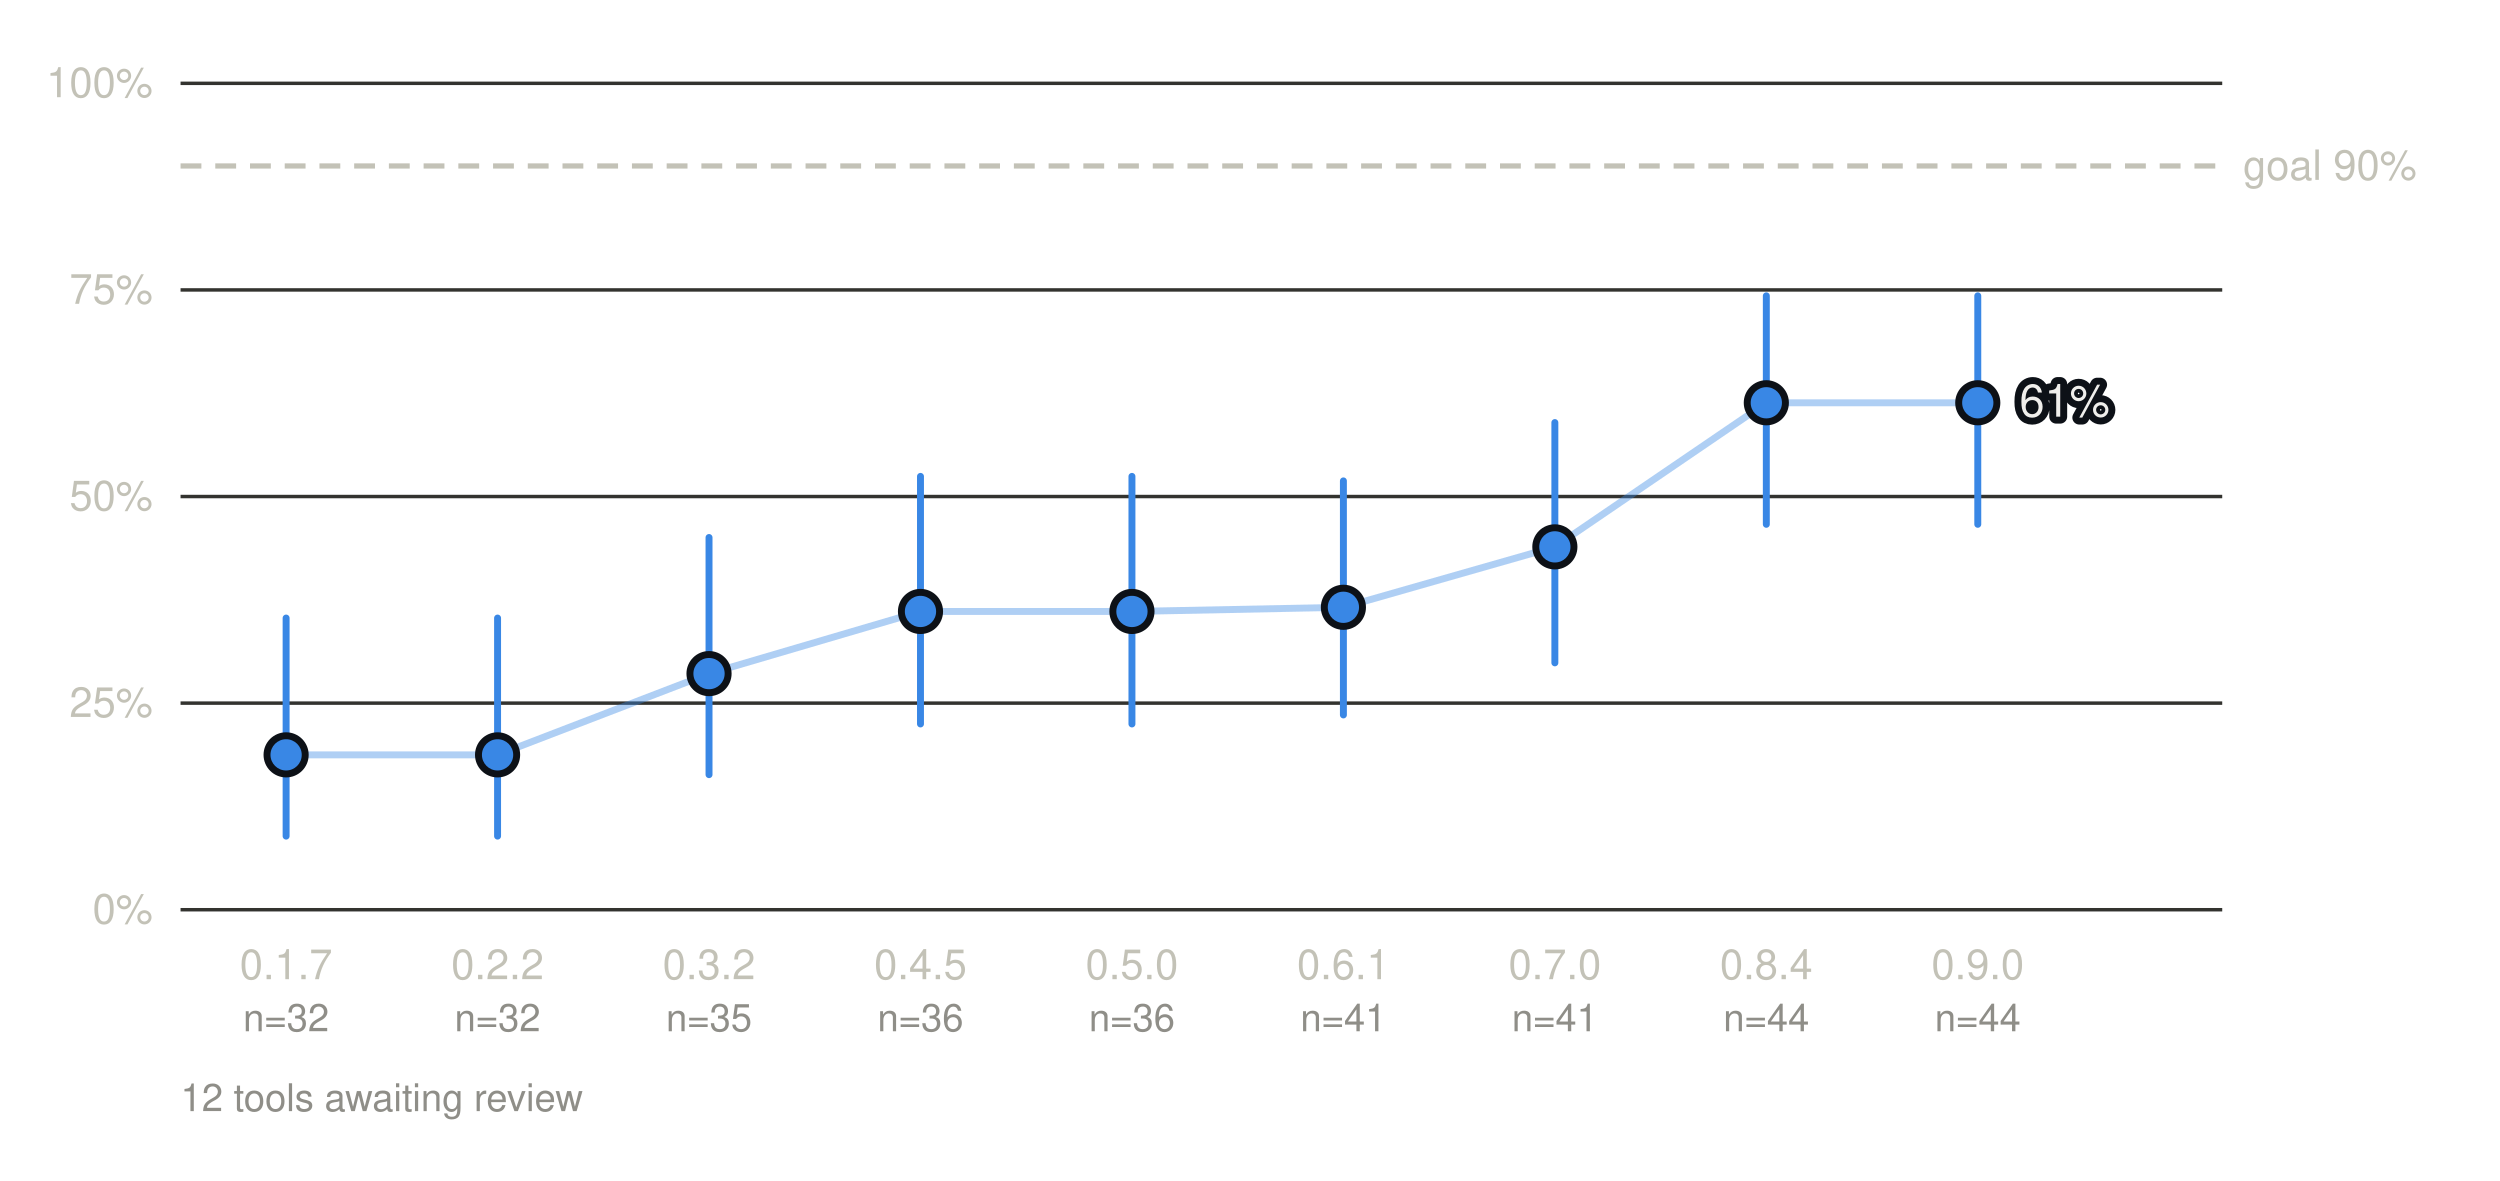
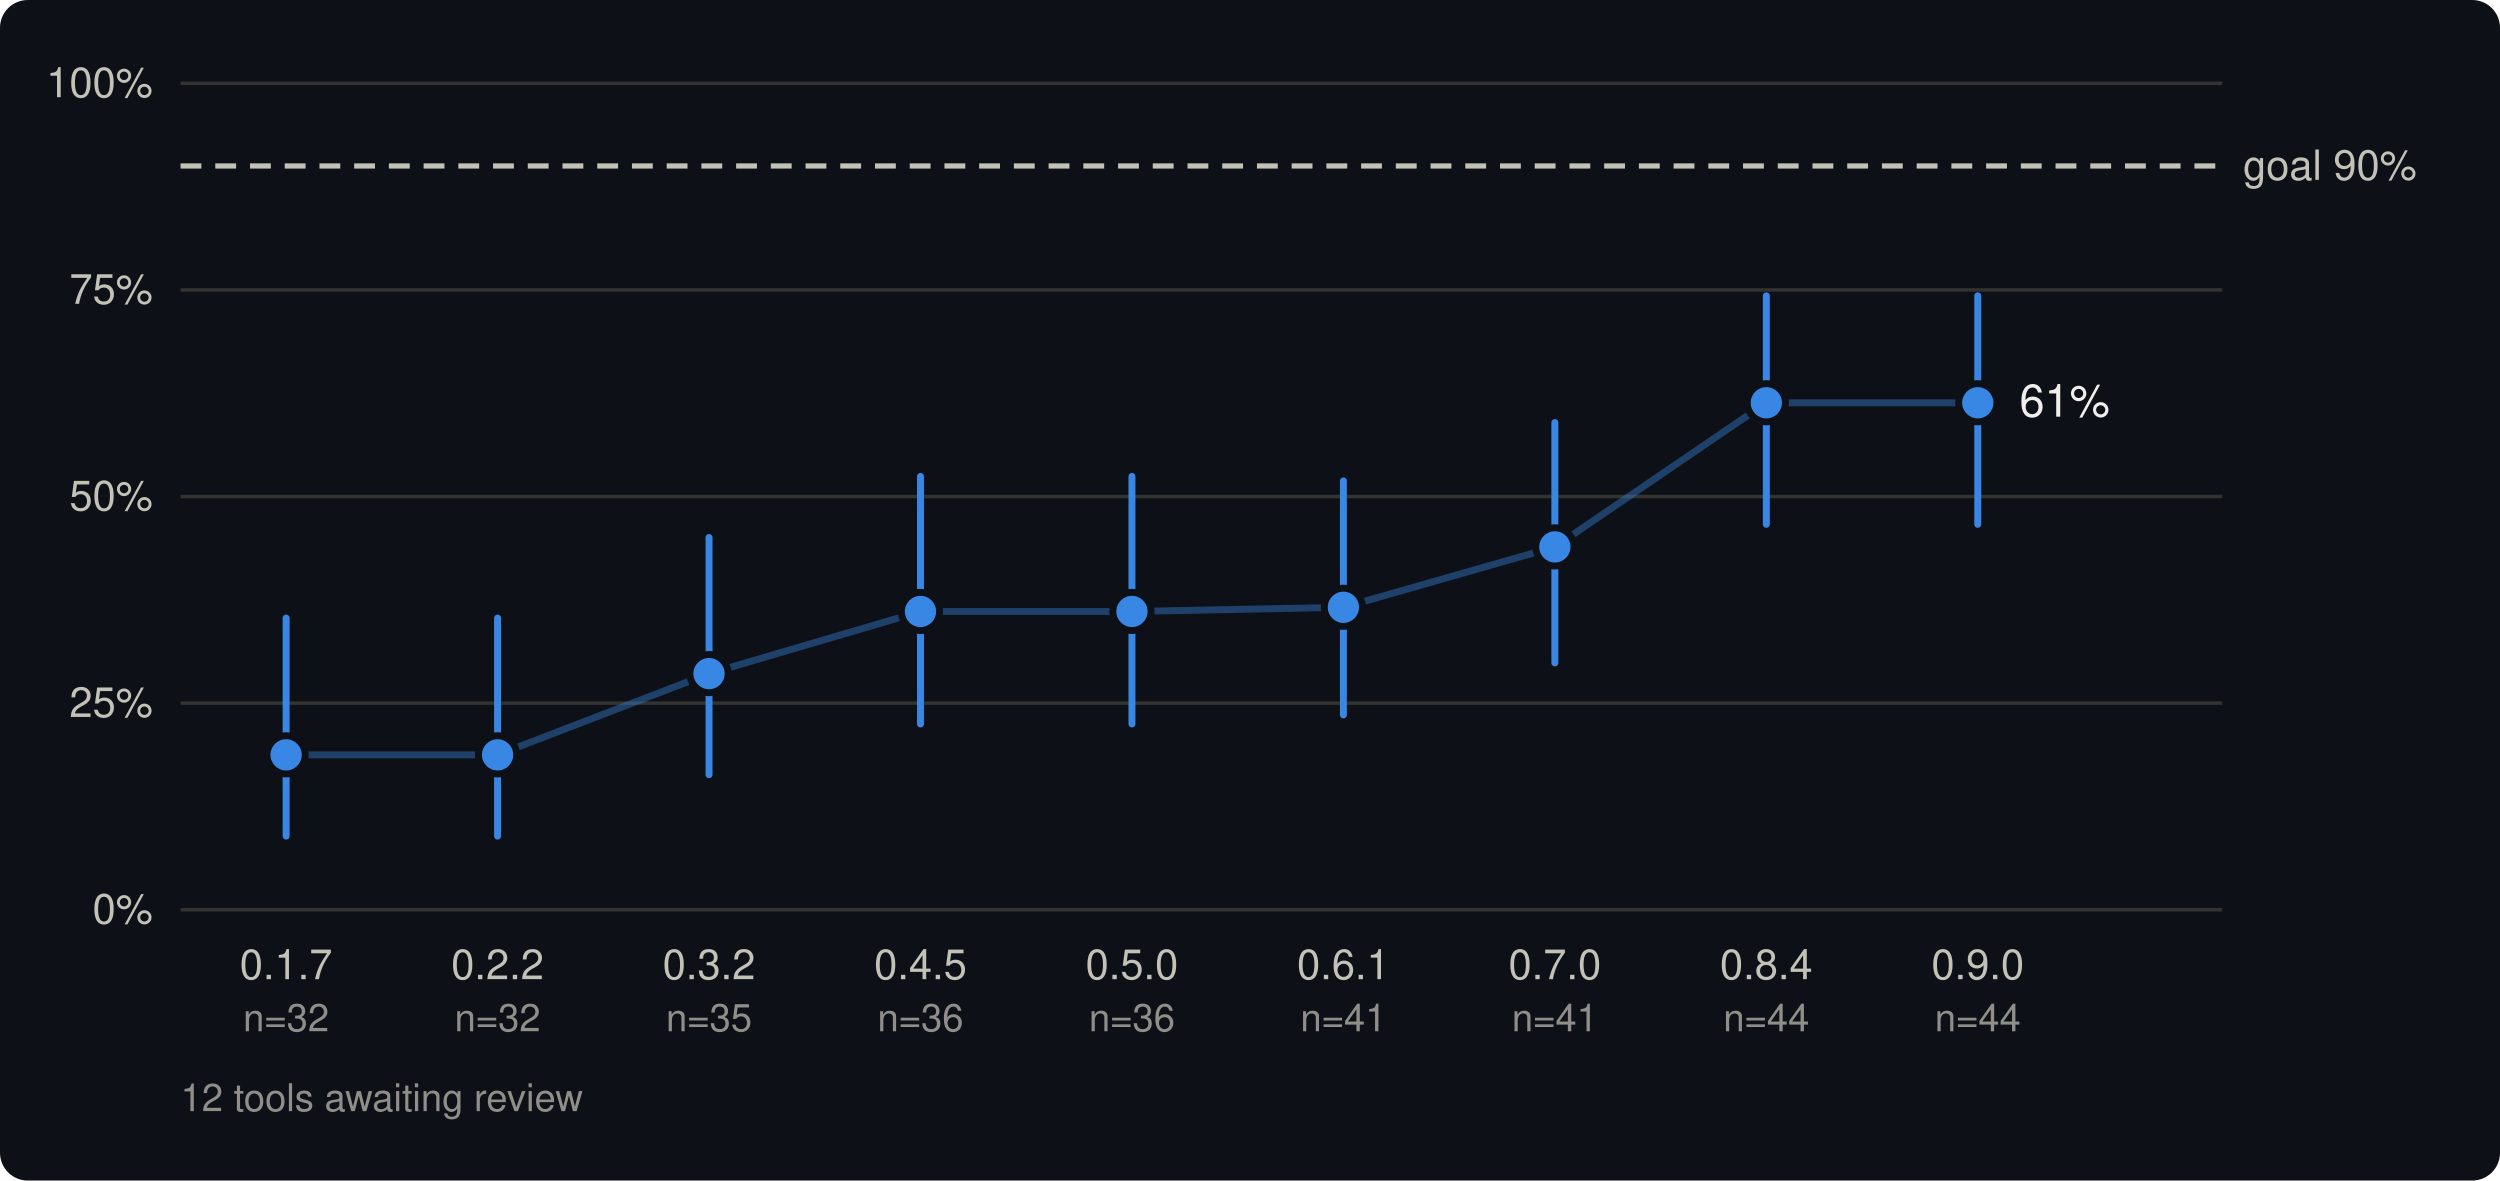
<svg xmlns="http://www.w3.org/2000/svg" viewBox="0 0 720 340" width="720" height="340" role="img" aria-labelledby="t d" font-family="-apple-system, BlinkMacSystemFont, &quot;Segoe UI&quot;, Helvetica, Arial, sans-serif">
+   <rect width="720" height="340" rx="8" fill="#0d1117" />
  <line x1="52.0" y1="262.0" x2="640.0" y2="262.0" stroke="#33332f" stroke-width="1" />
  <text x="44.0" y="266.0" text-anchor="end" font-size="12" fill="#c3c2b7">0%</text>
  <line x1="52.0" y1="202.5" x2="640.0" y2="202.5" stroke="#33332f" stroke-width="1" />
  <text x="44.0" y="206.5" text-anchor="end" font-size="12" fill="#c3c2b7">25%</text>
  <line x1="52.0" y1="143.0" x2="640.0" y2="143.0" stroke="#33332f" stroke-width="1" />
  <text x="44.0" y="147.0" text-anchor="end" font-size="12" fill="#c3c2b7">50%</text>
  <line x1="52.0" y1="83.5" x2="640.0" y2="83.5" stroke="#33332f" stroke-width="1" />
  <text x="44.0" y="87.5" text-anchor="end" font-size="12" fill="#c3c2b7">75%</text>
  <line x1="52.0" y1="24.0" x2="640.0" y2="24.0" stroke="#33332f" stroke-width="1" />
  <text x="44.0" y="28.0" text-anchor="end" font-size="12" fill="#c3c2b7">100%</text>
  <line x1="52.0" y1="47.8" x2="640.0" y2="47.8" stroke="#c3c2b7" stroke-width="1.5" stroke-dasharray="6 4" />
  <text x="646.0" y="51.8" text-anchor="start" font-size="12" fill="#c3c2b7">goal 90%</text>
  <polyline points="82.4,217.4 143.3,217.4 204.2,194.0 265.1,176.1 326.0,176.1 386.9,174.9 447.8,157.5 508.7,116.0 569.6,116.0" fill="none" stroke="#3987e5" stroke-width="2" stroke-opacity="0.4" stroke-linejoin="round" />
  <line x1="82.4" y1="178.0" x2="82.4" y2="240.8" stroke="#3987e5" stroke-width="2" stroke-linecap="round" />
  <circle cx="82.4" cy="217.4" r="6.5" fill="#0d1117" />
  <circle cx="82.4" cy="217.4" r="4.5" fill="#3987e5" />
  <text x="82.4" y="282.0" text-anchor="middle" font-size="12" fill="#c3c2b7">0.1.7</text>
  <text x="82.4" y="297.0" text-anchor="middle" font-size="11" fill="#8f8e88">n=32</text>
  <line x1="143.3" y1="178.0" x2="143.3" y2="240.8" stroke="#3987e5" stroke-width="2" stroke-linecap="round" />
  <circle cx="143.3" cy="217.4" r="6.5" fill="#0d1117" />
  <circle cx="143.3" cy="217.4" r="4.5" fill="#3987e5" />
  <text x="143.3" y="282.0" text-anchor="middle" font-size="12" fill="#c3c2b7">0.2.2</text>
  <text x="143.3" y="297.0" text-anchor="middle" font-size="11" fill="#8f8e88">n=32</text>
  <line x1="204.2" y1="154.8" x2="204.2" y2="223.1" stroke="#3987e5" stroke-width="2" stroke-linecap="round" />
  <circle cx="204.2" cy="194.0" r="6.5" fill="#0d1117" />
  <circle cx="204.2" cy="194.0" r="4.5" fill="#3987e5" />
  <text x="204.2" y="282.0" text-anchor="middle" font-size="12" fill="#c3c2b7">0.3.2</text>
  <text x="204.2" y="297.0" text-anchor="middle" font-size="11" fill="#8f8e88">n=35</text>
  <line x1="265.1" y1="137.2" x2="265.1" y2="208.5" stroke="#3987e5" stroke-width="2" stroke-linecap="round" />
  <circle cx="265.1" cy="176.1" r="6.5" fill="#0d1117" />
  <circle cx="265.1" cy="176.1" r="4.5" fill="#3987e5" />
  <text x="265.1" y="282.0" text-anchor="middle" font-size="12" fill="#c3c2b7">0.4.5</text>
  <text x="265.1" y="297.0" text-anchor="middle" font-size="11" fill="#8f8e88">n=36</text>
  <line x1="326.0" y1="137.2" x2="326.0" y2="208.5" stroke="#3987e5" stroke-width="2" stroke-linecap="round" />
  <circle cx="326.0" cy="176.1" r="6.5" fill="#0d1117" />
  <circle cx="326.0" cy="176.1" r="4.5" fill="#3987e5" />
  <text x="326.0" y="282.0" text-anchor="middle" font-size="12" fill="#c3c2b7">0.5.0</text>
  <text x="326.0" y="297.0" text-anchor="middle" font-size="11" fill="#8f8e88">n=36</text>
  <line x1="386.9" y1="138.5" x2="386.9" y2="205.9" stroke="#3987e5" stroke-width="2" stroke-linecap="round" />
  <circle cx="386.9" cy="174.9" r="6.5" fill="#0d1117" />
  <circle cx="386.9" cy="174.9" r="4.5" fill="#3987e5" />
  <text x="386.9" y="282.0" text-anchor="middle" font-size="12" fill="#c3c2b7">0.6.1</text>
  <text x="386.9" y="297.0" text-anchor="middle" font-size="11" fill="#8f8e88">n=41</text>
  <line x1="447.8" y1="121.7" x2="447.8" y2="190.9" stroke="#3987e5" stroke-width="2" stroke-linecap="round" />
  <circle cx="447.8" cy="157.5" r="6.5" fill="#0d1117" />
  <circle cx="447.8" cy="157.5" r="4.5" fill="#3987e5" />
  <text x="447.8" y="282.0" text-anchor="middle" font-size="12" fill="#c3c2b7">0.7.0</text>
  <text x="447.8" y="297.0" text-anchor="middle" font-size="11" fill="#8f8e88">n=41</text>
  <line x1="508.7" y1="85.2" x2="508.7" y2="151.0" stroke="#3987e5" stroke-width="2" stroke-linecap="round" />
  <circle cx="508.7" cy="116.0" r="6.5" fill="#0d1117" />
  <circle cx="508.7" cy="116.0" r="4.5" fill="#3987e5" />
  <text x="508.7" y="282.0" text-anchor="middle" font-size="12" fill="#c3c2b7">0.8.4</text>
  <text x="508.7" y="297.0" text-anchor="middle" font-size="11" fill="#8f8e88">n=44</text>
  <line x1="569.6" y1="85.2" x2="569.6" y2="151.0" stroke="#3987e5" stroke-width="2" stroke-linecap="round" />
  <circle cx="569.6" cy="116.0" r="6.5" fill="#0d1117" />
  <circle cx="569.6" cy="116.0" r="4.5" fill="#3987e5" />
  <text x="569.6" y="282.0" text-anchor="middle" font-size="12" fill="#c3c2b7">0.9.0</text>
  <text x="569.6" y="297.0" text-anchor="middle" font-size="11" fill="#8f8e88">n=44</text>
  <text stroke="#0d1117" stroke-width="4" stroke-linejoin="round" paint-order="stroke" x="581.6" y="120.0" text-anchor="start" font-size="13" fill="#f0efec">61%</text>
  <text x="52.0" y="320.0" text-anchor="start" font-size="11" fill="#8f8e88">12 tools awaiting review</text>
</svg>
